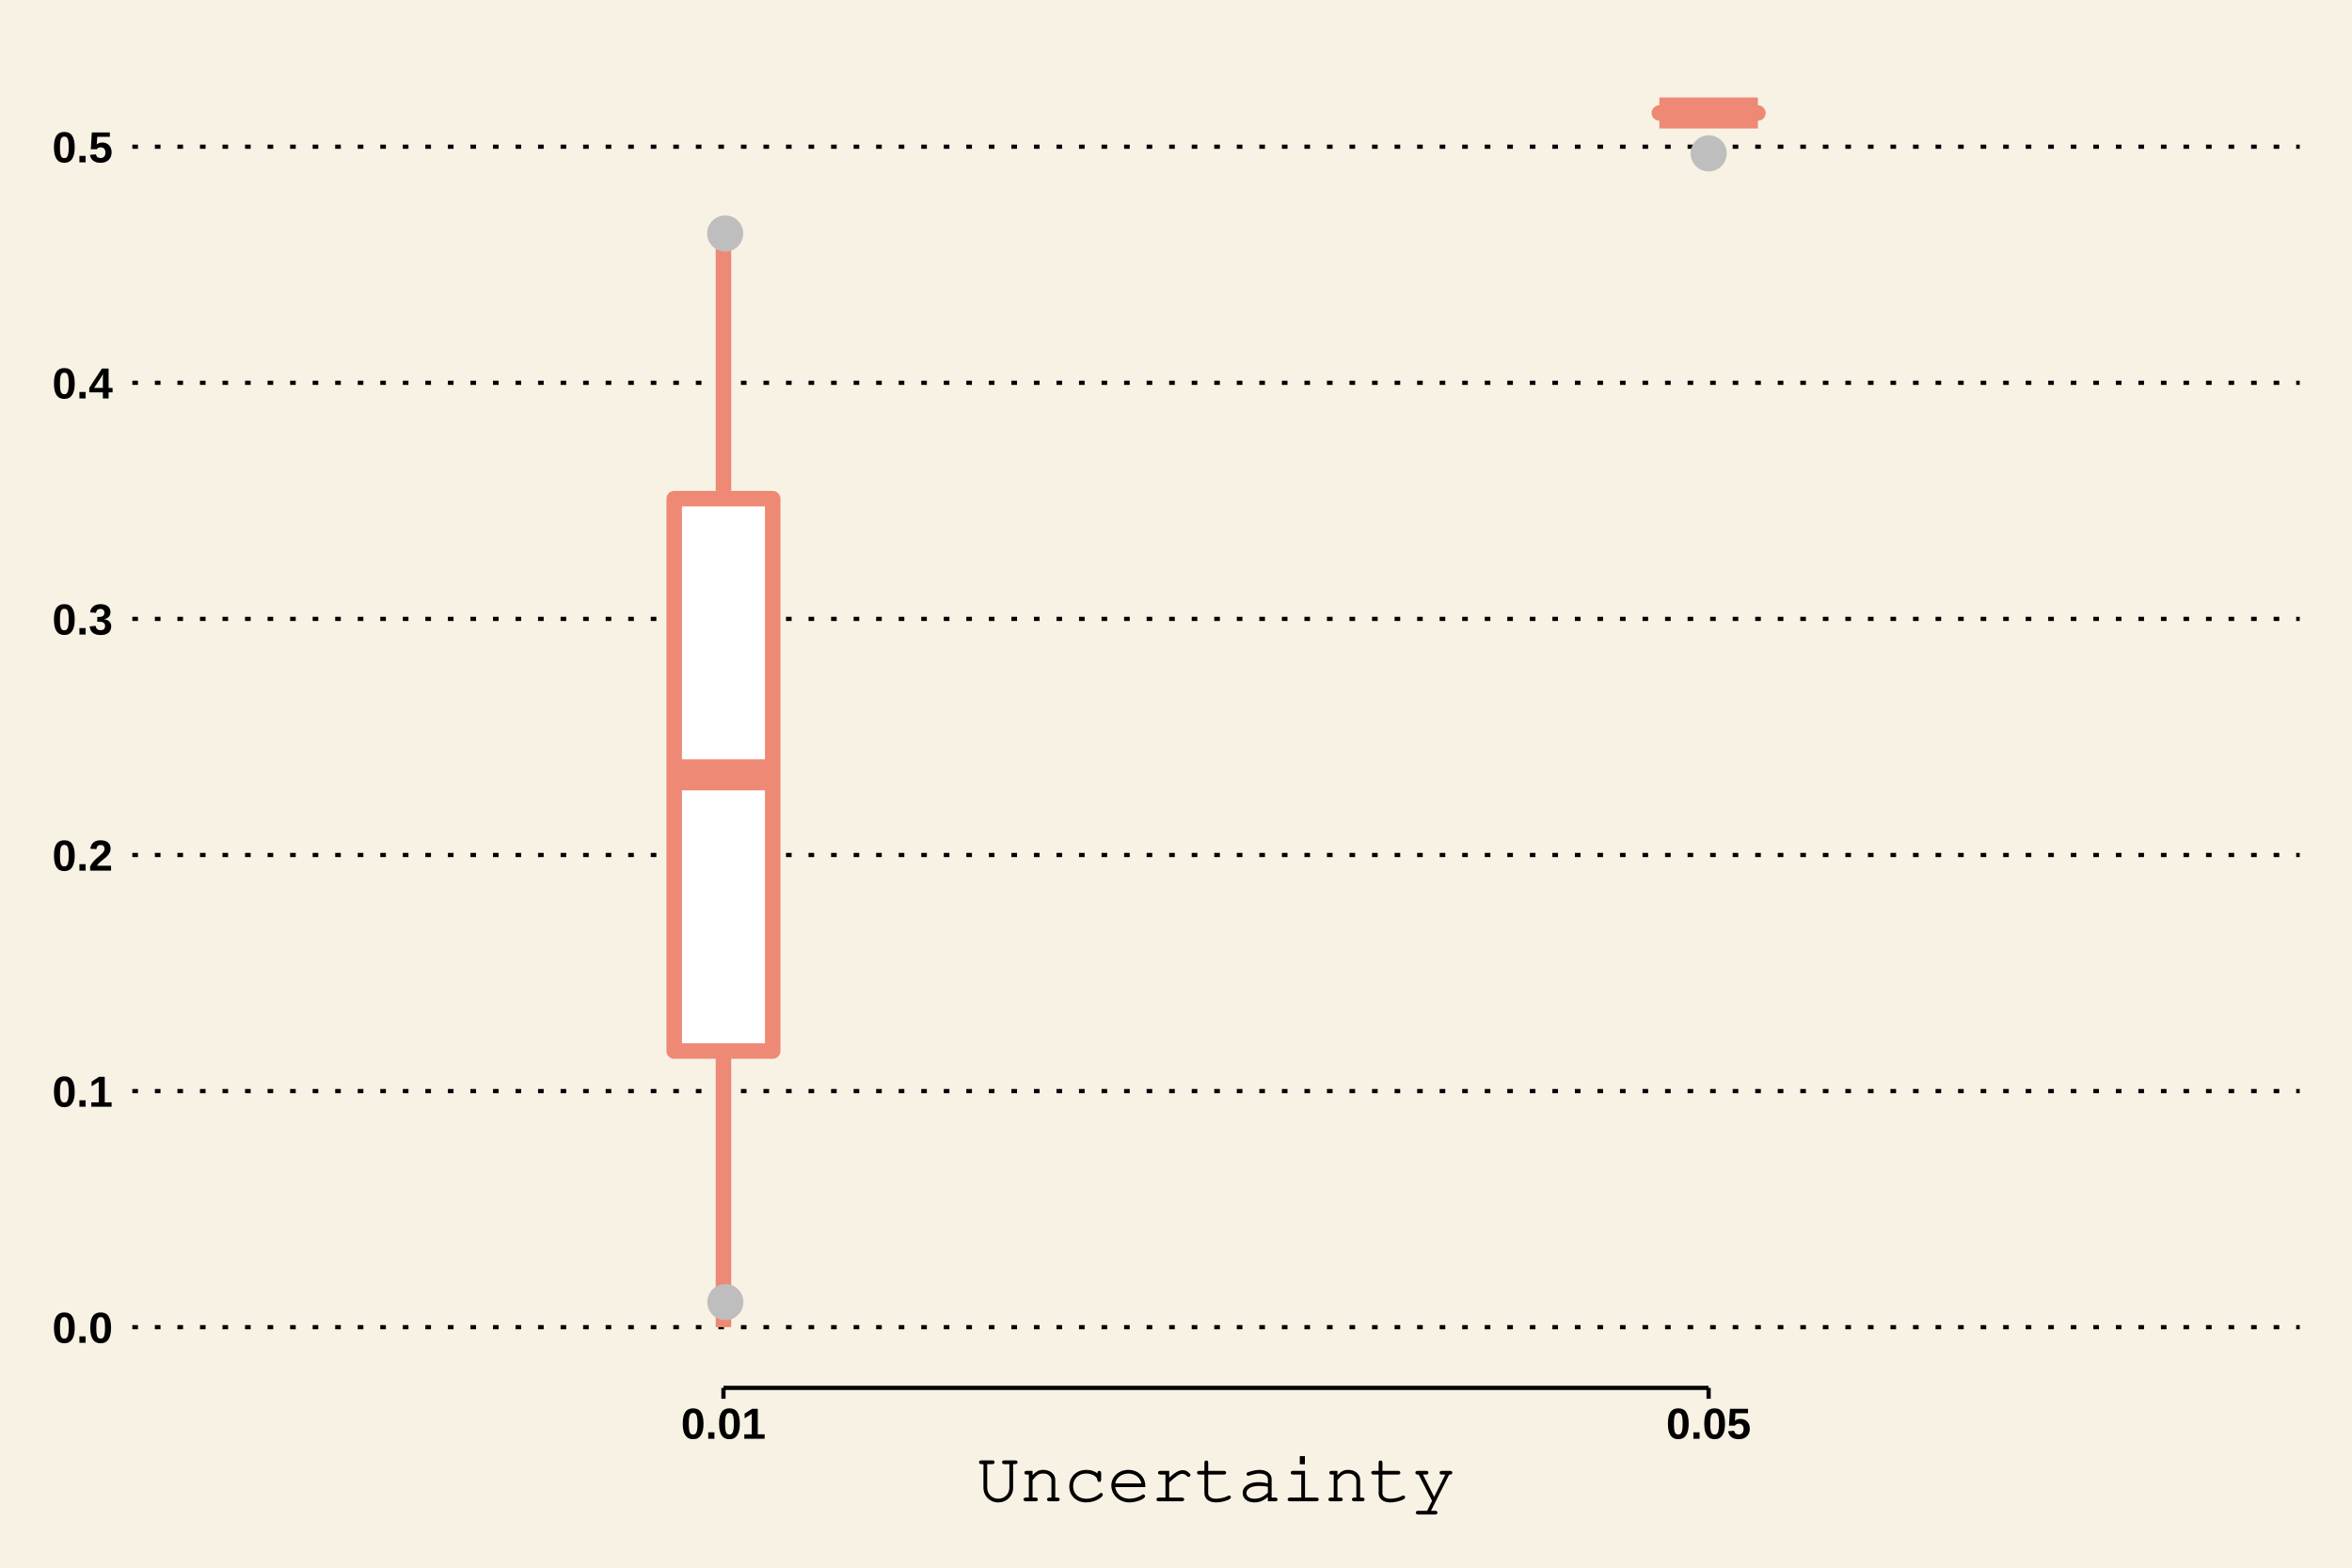
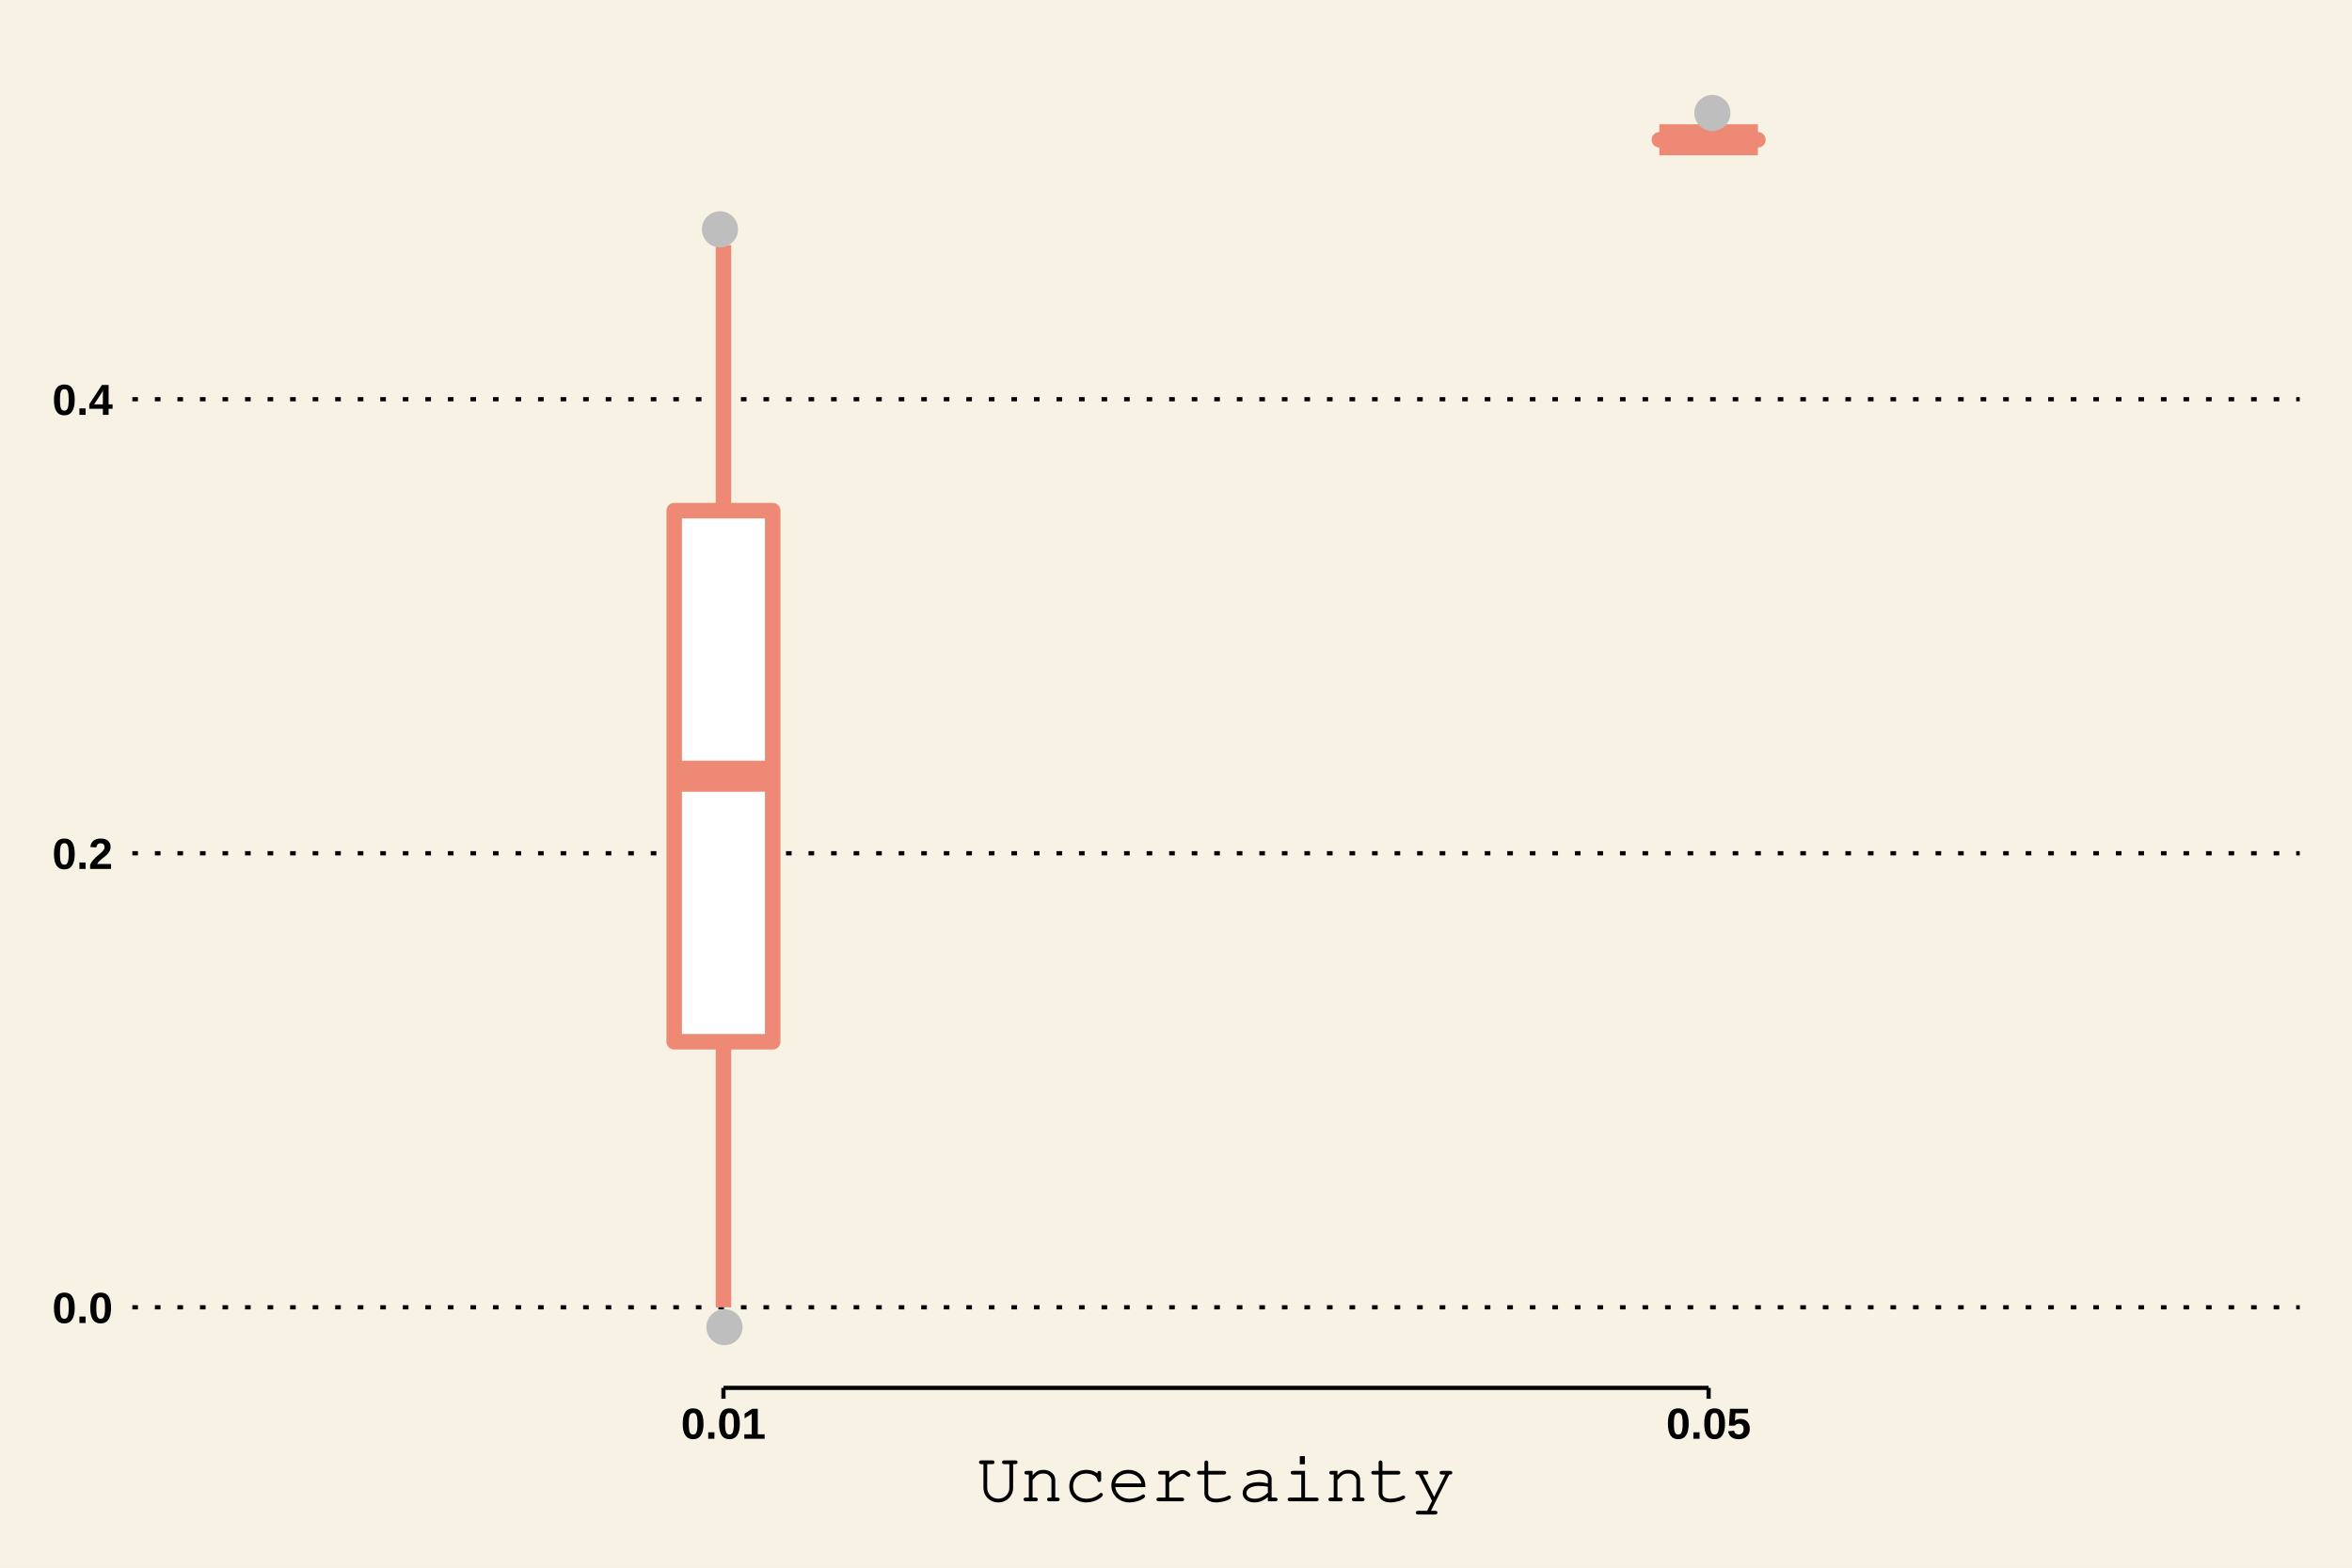
<svg xmlns="http://www.w3.org/2000/svg" class="svglite" width="648.00pt" height="432.00pt" viewBox="0 0 648.00 432.00">
  <defs>
    <style type="text/css">
    .svglite line, .svglite polyline, .svglite polygon, .svglite path, .svglite rect, .svglite circle {
      fill: none;
      stroke: #000000;
      stroke-linecap: round;
      stroke-linejoin: round;
      stroke-miterlimit: 10.00;
    }
  </style>
  </defs>
  <rect width="100%" height="100%" style="stroke: none; fill: #F8F2E4;" />
  <defs>
    <clipPath id="cpMC4wMHw2NDguMDB8MC4wMHw0MzIuMDA=">
      <rect x="0.00" y="0.00" width="648.00" height="432.00" />
    </clipPath>
  </defs>
  <g clip-path="url(#cpMC4wMHw2NDguMDB8MC4wMHw0MzIuMDA=)">
    <rect x="0.00" y="0" width="648.00" height="432.00" style="stroke-width: 1.16; stroke: none; fill: #F8F2E4;" />
  </g>
  <defs>
    <clipPath id="cpMzYuNDZ8NjMzLjYwfDE0LjQwfDM4Mi40NQ==">
      <rect x="36.46" y="14.40" width="597.14" height="368.05" />
    </clipPath>
  </defs>
  <g clip-path="url(#cpMzYuNDZ8NjMzLjYwfDE0LjQwfDM4Mi40NQ==)">
    <rect x="36.46" y="14.40" width="597.14" height="368.05" style="stroke-width: 1.16; stroke: none; fill: #F8F2E4;" />
-     <polyline points="36.46,365.72 633.60,365.72 " style="stroke-width: 1.16; stroke-dasharray: 1.55,4.66; stroke-linecap: butt;" />
-     <polyline points="36.46,300.66 633.60,300.66 " style="stroke-width: 1.16; stroke-dasharray: 1.55,4.66; stroke-linecap: butt;" />
-     <polyline points="36.46,235.60 633.60,235.60 " style="stroke-width: 1.16; stroke-dasharray: 1.55,4.66; stroke-linecap: butt;" />
-     <polyline points="36.46,170.54 633.60,170.54 " style="stroke-width: 1.16; stroke-dasharray: 1.55,4.66; stroke-linecap: butt;" />
-     <polyline points="36.46,105.48 633.60,105.48 " style="stroke-width: 1.16; stroke-dasharray: 1.55,4.66; stroke-linecap: butt;" />
-     <polyline points="36.46,40.42 633.60,40.42 " style="stroke-width: 1.16; stroke-dasharray: 1.55,4.66; stroke-linecap: butt;" />
-     <line x1="199.32" y1="137.42" x2="199.32" y2="61.31" style="stroke-width: 4.27; stroke: #ED8975; stroke-linecap: butt;" />
-     <line x1="199.32" y1="289.62" x2="199.32" y2="365.72" style="stroke-width: 4.27; stroke: #ED8975; stroke-linecap: butt;" />
-     <polygon points="185.75,137.42 185.75,289.62 212.89,289.62 212.89,137.42 185.75,137.42 " style="stroke-width: 4.27; stroke: #ED8975; fill: #FFFFFF;" />
-     <line x1="185.75" y1="213.52" x2="212.89" y2="213.52" style="stroke-width: 8.54; stroke: #ED8975; stroke-linecap: butt;" />
-     <line x1="470.74" y1="31.13" x2="470.74" y2="31.13" style="stroke-width: 4.27; stroke: #ED8975; stroke-linecap: butt;" />
-     <line x1="470.74" y1="31.13" x2="470.74" y2="31.13" style="stroke-width: 4.27; stroke: #ED8975; stroke-linecap: butt;" />
-     <polygon points="457.17,31.13 457.17,31.13 484.32,31.13 484.32,31.13 457.17,31.13 " style="stroke-width: 4.27; stroke: #ED8975; fill: #FFFFFF;" />
-     <line x1="457.17" y1="31.13" x2="484.32" y2="31.13" style="stroke-width: 8.54; stroke: #ED8975; stroke-linecap: butt;" />
-     <circle cx="199.85" cy="358.81" r="4.62" style="stroke-width: 0.71; stroke: #BEBEBE; fill: #BEBEBE;" />
-     <circle cx="199.80" cy="64.35" r="4.62" style="stroke-width: 0.71; stroke: #BEBEBE; fill: #BEBEBE;" />
-     <circle cx="470.76" cy="42.27" r="4.62" style="stroke-width: 0.71; stroke: #BEBEBE; fill: #BEBEBE;" />
+     <polyline points="36.46,360.25 633.60,360.25 " style="stroke-width: 1.16; stroke-dasharray: 1.55,4.66; stroke-linecap: butt;" />
+     <polyline points="36.46,235.13 633.60,235.13 " style="stroke-width: 1.16; stroke-dasharray: 1.55,4.66; stroke-linecap: butt;" />
+     <polyline points="36.46,110.01 633.60,110.01 " style="stroke-width: 1.16; stroke-dasharray: 1.55,4.66; stroke-linecap: butt;" />
+     <line x1="199.32" y1="140.72" x2="199.32" y2="67.54" style="stroke-width: 4.27; stroke: #ED8975; stroke-linecap: butt;" />
+     <line x1="199.32" y1="287.07" x2="199.32" y2="360.25" style="stroke-width: 4.27; stroke: #ED8975; stroke-linecap: butt;" />
+     <polygon points="185.75,140.72 185.75,287.07 212.89,287.07 212.89,140.72 185.75,140.72 " style="stroke-width: 4.27; stroke: #ED8975; fill: #FFFFFF;" />
+     <line x1="185.75" y1="213.90" x2="212.89" y2="213.90" style="stroke-width: 8.54; stroke: #ED8975; stroke-linecap: butt;" />
+     <line x1="470.74" y1="38.52" x2="470.74" y2="38.52" style="stroke-width: 4.27; stroke: #ED8975; stroke-linecap: butt;" />
+     <line x1="470.74" y1="38.52" x2="470.74" y2="38.52" style="stroke-width: 4.27; stroke: #ED8975; stroke-linecap: butt;" />
+     <polygon points="457.17,38.52 457.17,38.52 484.32,38.52 484.32,38.52 457.17,38.52 " style="stroke-width: 4.27; stroke: #ED8975; fill: #FFFFFF;" />
+     <line x1="457.17" y1="38.52" x2="484.32" y2="38.52" style="stroke-width: 8.54; stroke: #ED8975; stroke-linecap: butt;" />
+     <circle cx="199.60" cy="365.72" r="4.62" style="stroke-width: 0.71; stroke: #BEBEBE; fill: #BEBEBE;" />
+     <circle cx="198.36" cy="63.19" r="4.62" style="stroke-width: 0.71; stroke: #BEBEBE; fill: #BEBEBE;" />
+     <circle cx="471.77" cy="31.13" r="4.62" style="stroke-width: 0.71; stroke: #BEBEBE; fill: #BEBEBE;" />
    <rect x="36.46" y="14.40" width="597.14" height="368.05" style="stroke-width: 1.16; stroke: none;" />
  </g>
  <g clip-path="url(#cpMC4wMHw2NDguMDB8MC4wMHw0MzIuMDA=)">
-     <text x="31.08" y="370.04" text-anchor="end" style="font-size: 12.00px; font-weight: bold; font-family: Arial;" textLength="16.68px" lengthAdjust="spacingAndGlyphs">0.0</text>
-     <text x="31.08" y="304.98" text-anchor="end" style="font-size: 12.00px; font-weight: bold; font-family: Arial;" textLength="16.68px" lengthAdjust="spacingAndGlyphs">0.1</text>
-     <text x="31.08" y="239.92" text-anchor="end" style="font-size: 12.00px; font-weight: bold; font-family: Arial;" textLength="16.68px" lengthAdjust="spacingAndGlyphs">0.2</text>
-     <text x="31.08" y="174.86" text-anchor="end" style="font-size: 12.00px; font-weight: bold; font-family: Arial;" textLength="16.68px" lengthAdjust="spacingAndGlyphs">0.3</text>
-     <text x="31.08" y="109.80" text-anchor="end" style="font-size: 12.00px; font-weight: bold; font-family: Arial;" textLength="16.68px" lengthAdjust="spacingAndGlyphs">0.4</text>
-     <text x="31.08" y="44.74" text-anchor="end" style="font-size: 12.00px; font-weight: bold; font-family: Arial;" textLength="16.68px" lengthAdjust="spacingAndGlyphs">0.5</text>
+     <text x="31.08" y="364.57" text-anchor="end" style="font-size: 12.00px; font-weight: bold; font-family: Arial;" textLength="16.68px" lengthAdjust="spacingAndGlyphs">0.0</text>
+     <text x="31.08" y="239.45" text-anchor="end" style="font-size: 12.00px; font-weight: bold; font-family: Arial;" textLength="16.68px" lengthAdjust="spacingAndGlyphs">0.2</text>
+     <text x="31.08" y="114.33" text-anchor="end" style="font-size: 12.00px; font-weight: bold; font-family: Arial;" textLength="16.68px" lengthAdjust="spacingAndGlyphs">0.4</text>
    <polyline points="199.32,382.45 470.74,382.45 " style="stroke-width: 1.16; stroke-linecap: butt;" />
    <polyline points="199.32,385.44 199.32,382.45 " style="stroke-width: 1.16; stroke-linecap: butt;" />
    <polyline points="470.74,385.44 470.74,382.45 " style="stroke-width: 1.16; stroke-linecap: butt;" />
    <text x="199.32" y="396.47" text-anchor="middle" style="font-size: 12.00px; font-weight: bold; font-family: Arial;" textLength="23.36px" lengthAdjust="spacingAndGlyphs">0.01</text>
    <text x="470.74" y="396.47" text-anchor="middle" style="font-size: 12.00px; font-weight: bold; font-family: Arial;" textLength="23.36px" lengthAdjust="spacingAndGlyphs">0.05</text>
    <text x="335.03" y="413.70" text-anchor="middle" style="font-size: 20.00px; font-weight: 0; font-family: Courier;" textLength="132.03px" lengthAdjust="spacingAndGlyphs">Uncertainty</text>
  </g>
</svg>
